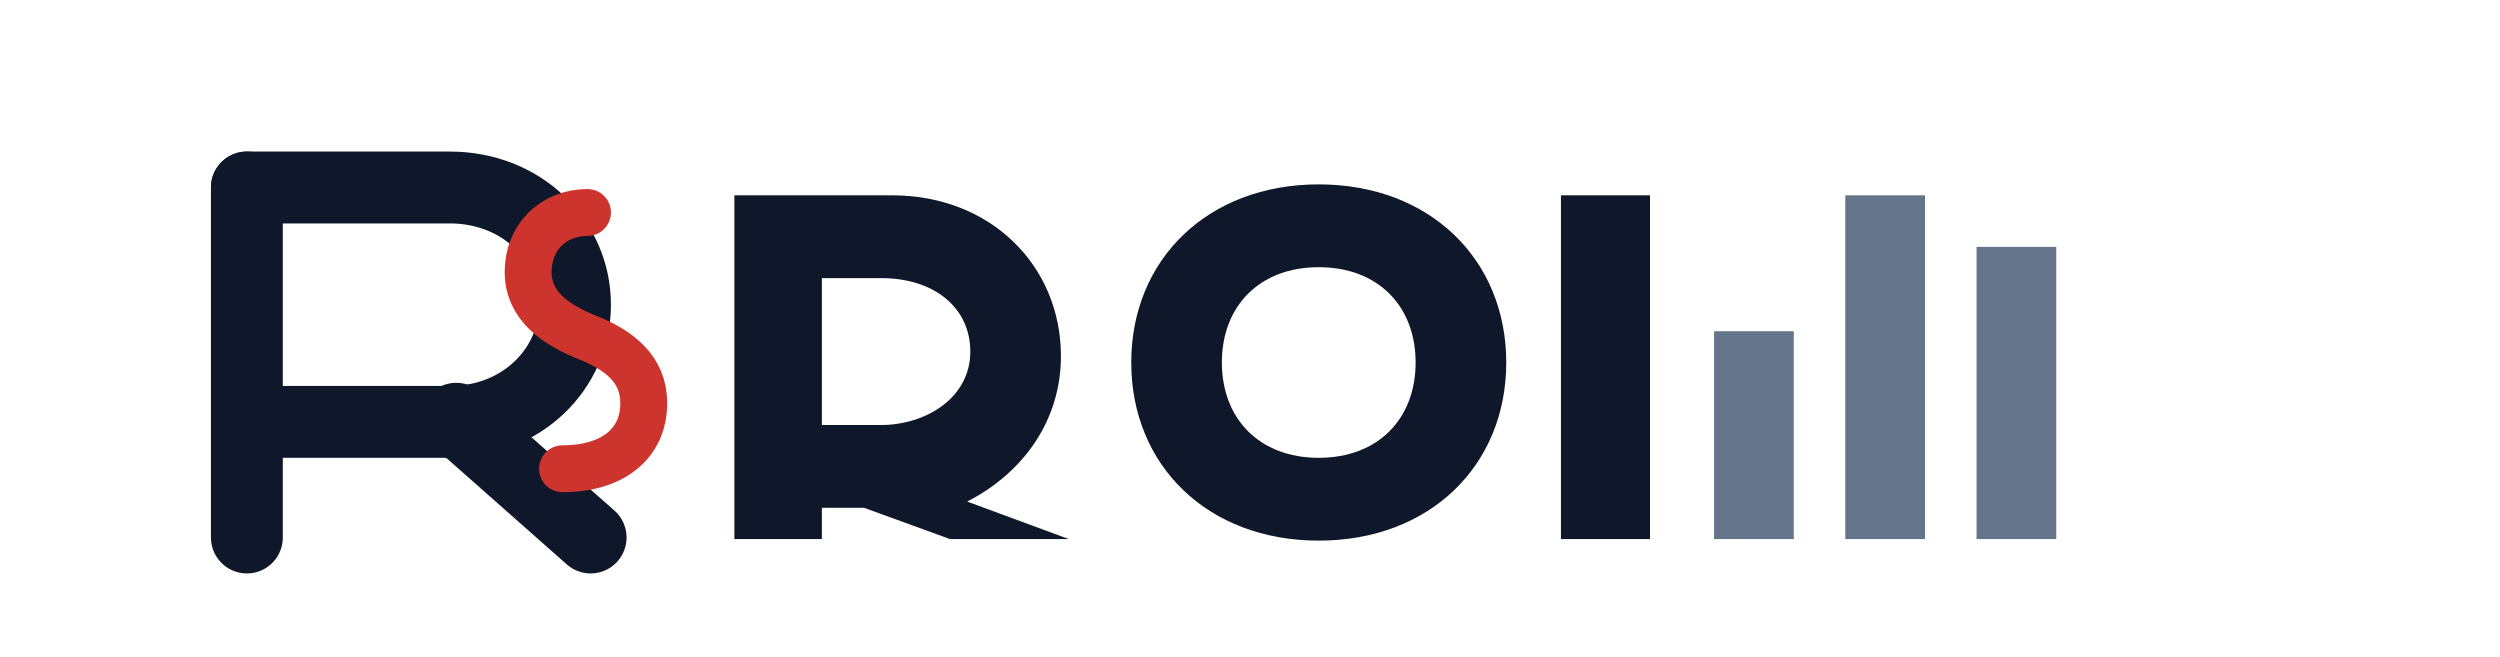
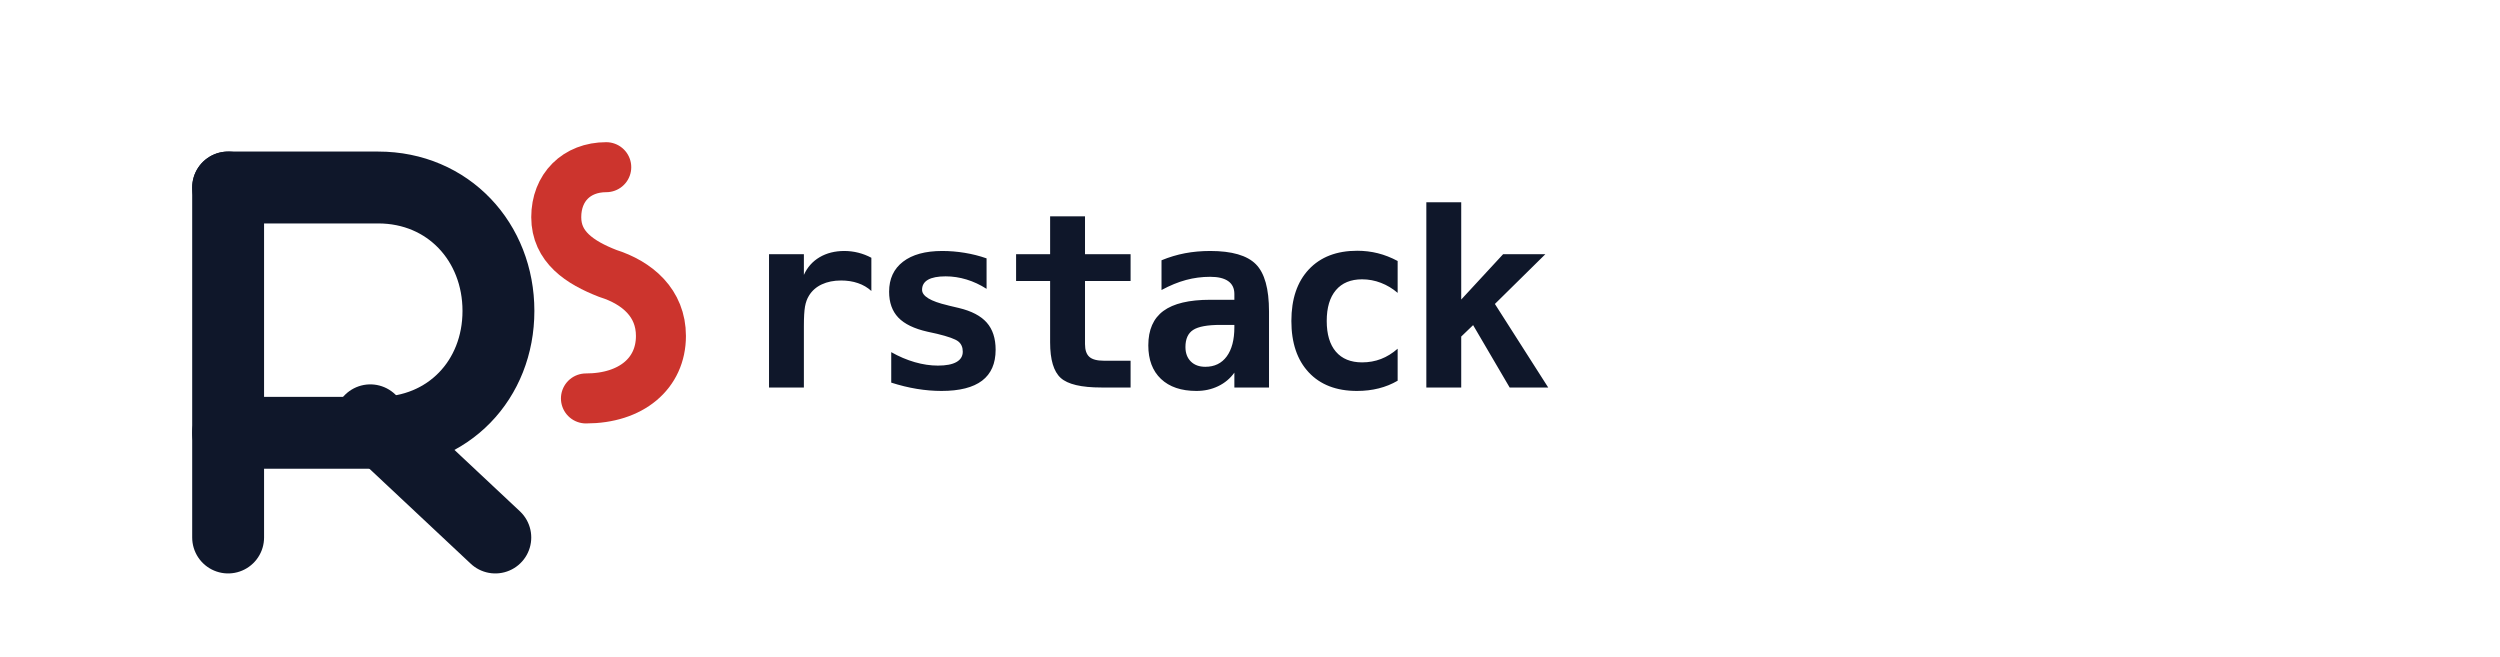
<svg xmlns="http://www.w3.org/2000/svg" width="1600" height="420" viewBox="0 0 1600 420" fill="none">
  <g transform="translate(40 34)">
-     <path d="M118 310V86" stroke="#0F172A" stroke-width="46" stroke-linecap="round" />
-     <path d="M118 86H248C294 86 328 120 328 161C328 202 294 236 248 236H118" stroke="#0F172A" stroke-width="46" stroke-linecap="round" stroke-linejoin="round" />
-     <path d="M252 234L338 310" stroke="#0F172A" stroke-width="46" stroke-linecap="round" />
-     <path d="M336 102C314 102 298 118 298 140C298 162 316 174 336 182C356 190 372 202 372 224C372 250 352 266 320 266" stroke="#CC342D" stroke-width="30" stroke-linecap="round" stroke-linejoin="round" />
+     <path d="M106 310V86" stroke="#0F172A" stroke-width="46" stroke-linecap="round" />
+     <path d="M106 86H202C247 86 279 121 279 165C279 209 247 243 202 243H106" stroke="#0F172A" stroke-width="46" stroke-linecap="round" stroke-linejoin="round" />
+     <path d="M197 235L277 310" stroke="#0F172A" stroke-width="46" stroke-linecap="round" />
+     <path d="M348 73C329 73 316 86 316 105C316 124 331 134 349 141C368 147 383 160 383 181C383 205 364 221 335 221" stroke="#CC342D" stroke-width="32" stroke-linecap="round" stroke-linejoin="round" />
  </g>
-   <g fill="#0F172A">
-     <path d="M470 345V125H571C634 125 679 170 679 228C679 268 656 302 619 321L684 345H608L553 325H526V345H470ZM526 178V272H564C592 272 621 255 621 225C621 197 598 178 564 178H526Z" />
-     <path d="M724 232C724 166 773 118 844 118C915 118 964 166 964 232C964 298 915 346 844 346C773 346 724 298 724 232ZM906 232C906 196 882 171 844 171C806 171 782 196 782 232C782 268 806 293 844 293C882 293 906 268 906 232Z" />
-     <path d="M999 125H1056V345H999V125Z" />
-   </g>
-   <g fill="#64748B">
-     <path d="M1097 212H1148V345H1097V212Z" />
-     <path d="M1181 125H1232V345H1181V125Z" />
-     <path d="M1265 158H1316V345H1265V158Z" />
-   </g>
+   <text x="470" y="248" fill="#0F172A" font-family="'IBM Plex Mono', 'JetBrains Mono', monospace" font-size="156" font-weight="700" letter-spacing="-8">rstack</text>
</svg>
